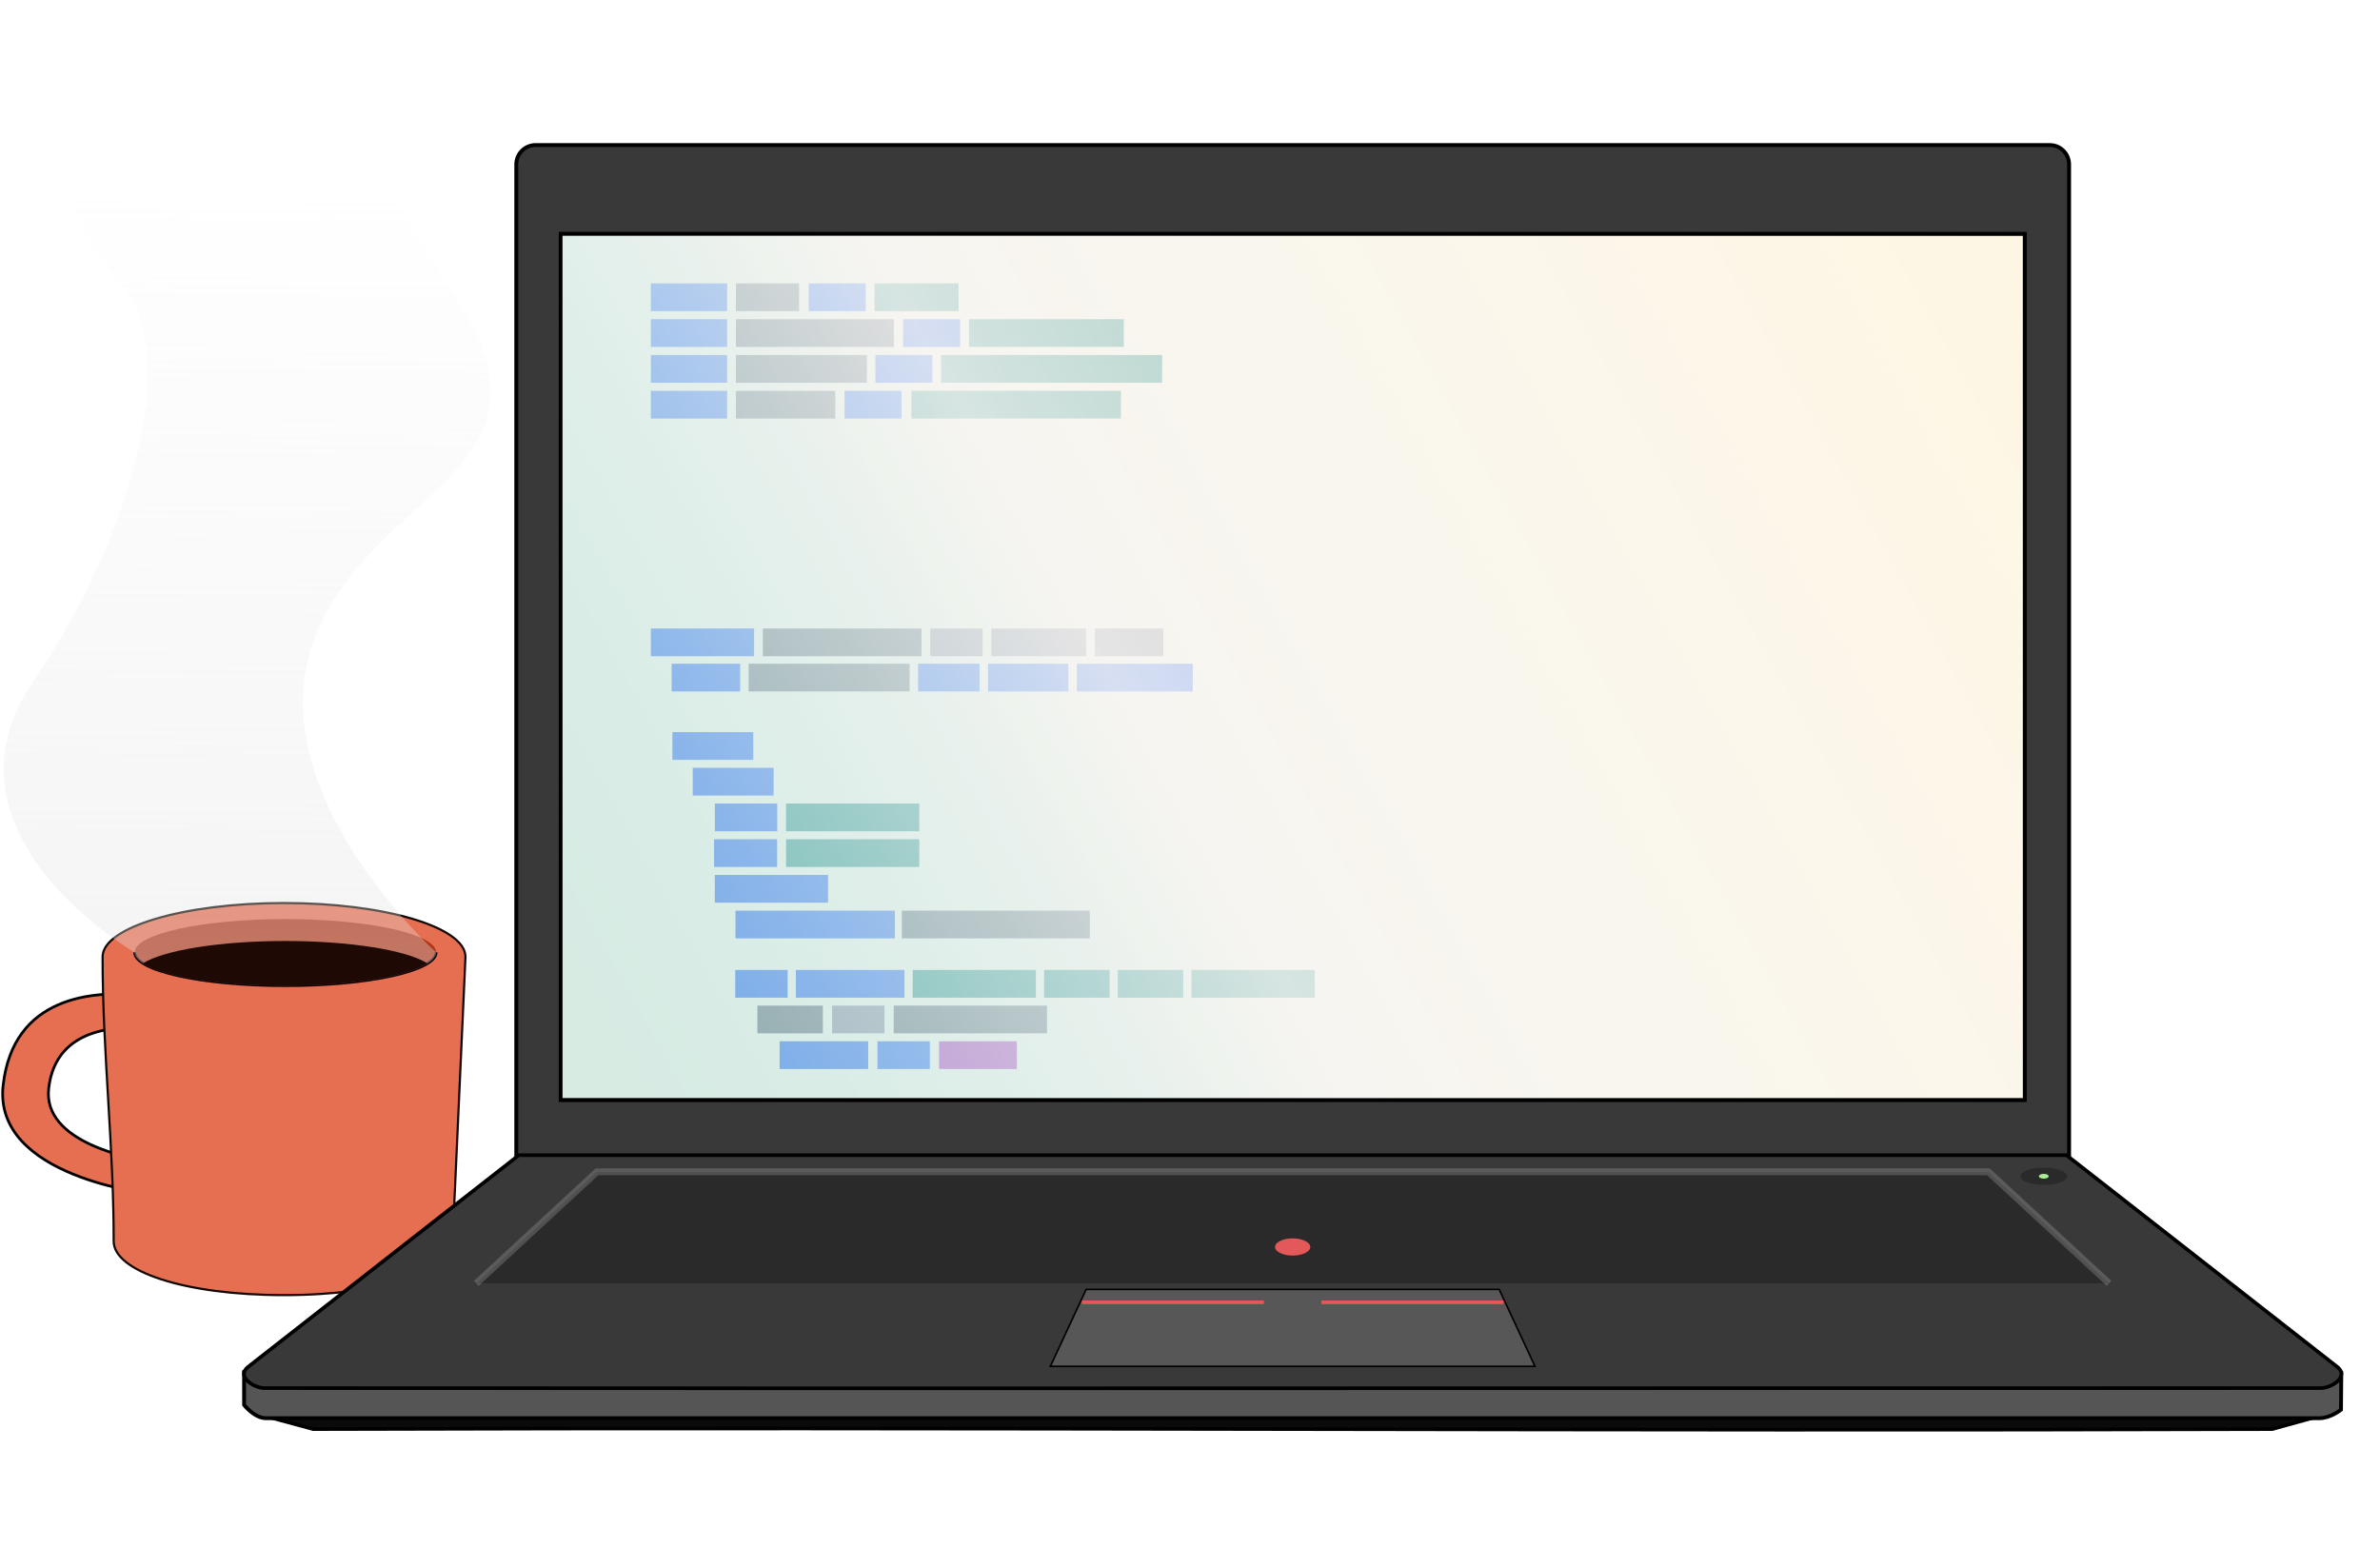
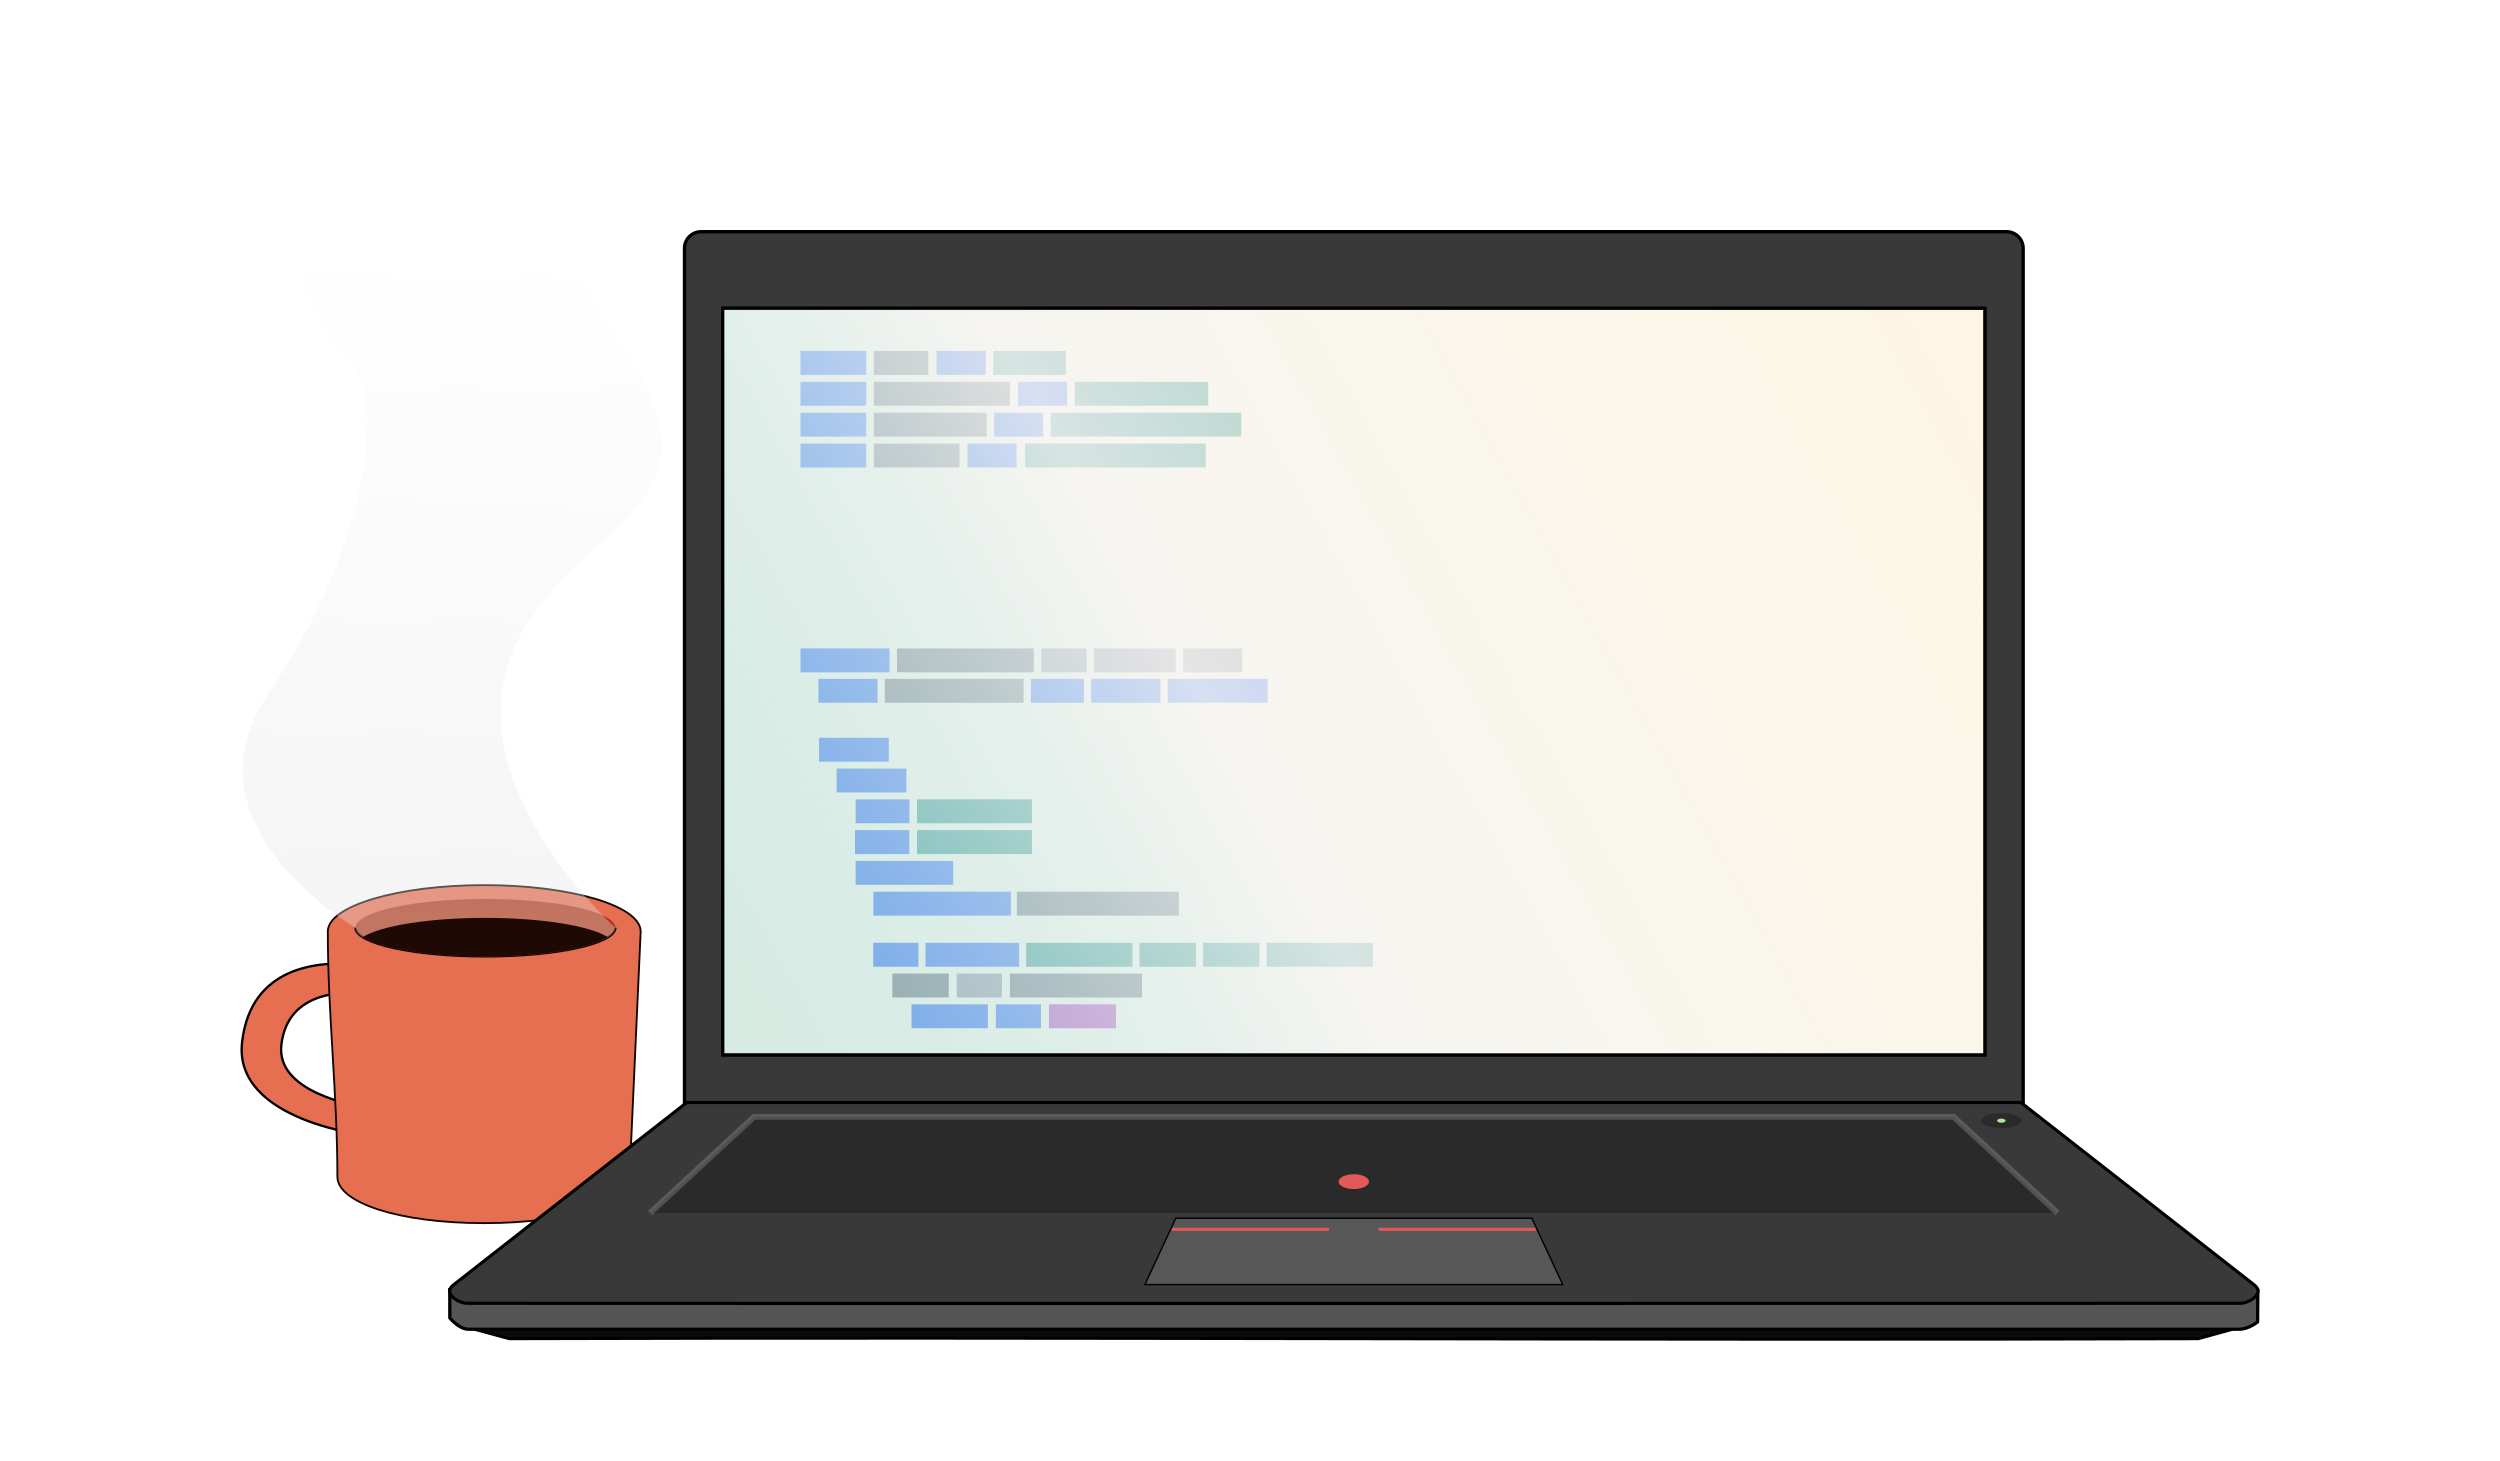
- <svg xmlns="http://www.w3.org/2000/svg" xmlns:xlink="http://www.w3.org/1999/xlink" width="6.829in" height="4.497in" viewBox="0 0 173.458 114.218" version="1.1" id="svg9706">
+ <svg xmlns="http://www.w3.org/2000/svg" xmlns:xlink="http://www.w3.org/1999/xlink" width="8.32in" height="4.862in" viewBox="0 0 211.324 123.504" version="1.1" id="svg9706">
  <defs id="defs9700">
    <linearGradient id="linearGradient11663">
      <stop style="stop-color:#ade2ec;stop-opacity:0.479" offset="0" id="stop11659" />
      <stop id="stop11667" offset="0.297" style="stop-color:#f5f5f5;stop-opacity:0.841" />
      <stop style="stop-color:#ffffff;stop-opacity:0;" offset="1" id="stop11661" />
    </linearGradient>
    <linearGradient xlink:href="#linearGradient11663" id="linearGradient11665-2" x1="45.353" y1="76.584" x2="175.732" y2="3.89" gradientUnits="userSpaceOnUse" gradientTransform="translate(3.7507182e-6)" />
    <linearGradient gradientTransform="translate(-24.81608,-133.5582)" xlink:href="#linearGradient5832" id="linearGradient5834" x1="43.682" y1="301.628" x2="44.677" y2="146.097" gradientUnits="userSpaceOnUse" />
    <linearGradient id="linearGradient5832">
      <stop style="stop-color:#e3e3e3;stop-opacity:1;" offset="0" id="stop5828" />
      <stop style="stop-color:#e3e3e3;stop-opacity:0;" offset="1" id="stop5830" />
    </linearGradient>
  </defs>
-   <g id="layer30">
+   <g id="layer30" transform="translate(20.22641,9.018392)">
    <path style="fill:#e76f51;fill-opacity:1;stroke:#000000;stroke-width:0.198px;stroke-linecap:butt;stroke-linejoin:miter;stroke-opacity:1" d="m 10.136,72.519 c -3.375,-0.331 -9.168,0.076 -9.907,6.565 -0.765,6.719 10.724,7.91 10.724,7.91 l 0.269,-2.288 C 9.492,84.453 3.101,83.25 3.549,79.32 c 0.533,-4.678 5.436,-4.624 7.854,-4.304 0.373,0.05 0.677,0.104 0.907,0.149 l 0.245,-2.235 c 0,0 -0.704,-0.192 -1.778,-0.336 -0.201,-0.027 -0.416,-0.052 -0.641,-0.075 z" id="path5674-3" />
    <path style="opacity:1;fill:#e76f51;fill-opacity:1;stroke:#100701;stroke-width:0.158;stroke-miterlimit:4;stroke-dasharray:none;stroke-opacity:0.995" d="m 20.7,65.808 c -7.304,1e-5 -13.224,1.756 -13.224,3.923 2.522e-4,0.003 5.028e-4,0.006 7.938e-4,0.009 -0.006,6.907 0.818,13.814 0.808,20.72 8.8e-5,2.167 5.112,3.923 12.415,3.923 7.304,1.8e-5 12.187,-1.759 12.285,-3.923 l 0.94,-20.729 c -9e-5,-2.167 -5.921,-3.923 -13.224,-3.923 z" id="path5580-9" />
    <path style="opacity:1;fill:#af3618;fill-opacity:1;stroke:none;stroke-width:0.083;stroke-miterlimit:4;stroke-dasharray:none;stroke-opacity:1" d="m 31.787,69.404 a 10.987,2.426 0 0 1 -10.987,2.426 10.987,2.426 0 0 1 -10.987,-2.426 10.987,2.426 0 0 1 10.987,-2.426 10.987,2.426 0 0 1 10.987,2.426 z" id="path5578-0" />
    <path style="opacity:1;fill:none;fill-opacity:1;stroke:#120000;stroke-width:0.2;stroke-miterlimit:4;stroke-dasharray:none;stroke-opacity:1" d="m 31.787,69.404 c -5e-6,1.34 -4.919,2.426 -10.987,2.426 -6.068,0 -10.987,-1.086 -10.987,-2.426" id="path5578-1-8" />
    <path style="fill:url(#linearGradient5834);fill-opacity:1;stroke:none;stroke-width:0.265px;stroke-linecap:butt;stroke-linejoin:miter;stroke-opacity:1" d="m 22.923,46.518 c 4.233,-11.113 19.05,-12.12 9.922,-25.4 C 22.764,6.451 28.892,1.349 28.892,1.349 L 6.374,1.142 C 0.685,7.756 5.051,16.223 9.019,20.985 c 3.969,4.763 0.926,17.595 -6.615,28.707 -7.541,11.113 7.408,19.711 7.408,19.711 5e-6,1.34 4.919,2.426 10.987,2.426 6.068,0 10.987,-1.086 10.987,-2.426 0,0 -13.097,-11.774 -8.864,-22.886 z" id="path5793" />
    <path style="opacity:1;fill:#1e0905;fill-opacity:1;stroke:none;stroke-width:0.083;stroke-miterlimit:4;stroke-dasharray:none;stroke-opacity:1" d="m 20.78,68.575 a 10.987,2.426 0 0 0 -10.369,1.632 10.987,2.426 0 0 0 10.369,1.632 10.987,2.426 0 0 0 10.369,-1.632 10.987,2.426 0 0 0 -10.369,-1.632 z" id="path5578-19" />
  </g>
-   <g id="layer23" transform="translate(7.735277,-140.2836)" style="display:inline">
+   <g id="layer23" transform="translate(27.96169,-131.2652)" style="display:inline">
    <rect style="opacity:1;vector-effect:none;fill:#393939;fill-opacity:1;stroke:#000000;stroke-width:0.283;stroke-linecap:butt;stroke-linejoin:miter;stroke-miterlimit:4;stroke-dasharray:none;stroke-dashoffset:0;stroke-opacity:1" id="rect10323" width="113.171" height="80.029" x="29.892" y="150.852" ry="1.407" />
    <path style="fill:#0b0b0b;fill-opacity:1;stroke:#000000;stroke-width:0.265px;stroke-linecap:butt;stroke-linejoin:miter;stroke-opacity:1" d="m 12.148,243.635 2.941,0.796 c 47.61,-0.158 95.171,0.158 142.781,0 l 2.935,-0.815" id="path10392-5-6" />
    <path style="opacity:1;vector-effect:none;fill:#555555;fill-opacity:1;stroke:#000000;stroke-width:0.28;stroke-linecap:butt;stroke-linejoin:miter;stroke-miterlimit:4;stroke-dasharray:none;stroke-dashoffset:0;stroke-opacity:1" d="m 10.052,240.291 152.849,0.059 -0.022,2.667 c 0,0 -0.751,0.619 -1.575,0.619 H 11.64 c -0.824,0 -1.584,-0.96 -1.584,-0.96 z" id="rect10325-6-4-5" />
    <path style="opacity:1;vector-effect:none;fill:#393939;fill-opacity:1;stroke:#000000;stroke-width:0.265;stroke-linecap:butt;stroke-linejoin:miter;stroke-miterlimit:4;stroke-dasharray:none;stroke-dashoffset:0;stroke-opacity:1" d="m 30.083,224.467 c 0,0 -14.534,11.353 -19.765,15.453 -0.834,0.687 0.443,1.524 1.223,1.524 54.006,0.034 104.112,-0.006 149.873,0 0.779,-8e-5 2.057,-0.837 1.223,-1.524 -5.231,-4.1 -19.765,-15.453 -19.765,-15.453 z" id="rect10325-7-6" />
  </g>
-   <g id="layer25">
+   <g id="layer25" transform="translate(20.22641,9.018392)">
    <path style="fill:#2a2a2a;fill-opacity:1;stroke:none;stroke-width:0.265px;stroke-linecap:butt;stroke-linejoin:miter;stroke-opacity:1" d="m 43.507,85.398 -8.788,8.126 h 53.692 11.604 53.691 L 144.918,85.398 H 100.298 88.127 Z" id="path11594" />
    <path style="fill:none;fill-opacity:1;stroke:#cbcbcb;stroke-width:0.5;stroke-linecap:butt;stroke-linejoin:miter;stroke-miterlimit:4;stroke-dasharray:none;stroke-opacity:0.239" d="m 153.706,93.524 -8.788,-8.126 c -35.872,0 -65.095,0 -101.411,0 l -8.788,8.126" id="path11594-4" />
    <ellipse style="opacity:1;vector-effect:none;fill:#e35858;fill-opacity:1;stroke:none;stroke-width:0.242;stroke-linecap:butt;stroke-linejoin:miter;stroke-miterlimit:4;stroke-dasharray:none;stroke-dashoffset:0;stroke-opacity:0.239" id="path11833" cx="94.212" cy="90.875" rx="1.284" ry="0.627" />
    <ellipse style="opacity:1;vector-effect:none;fill:#2a2a2a;fill-opacity:1;stroke:none;stroke-width:0.279;stroke-linecap:butt;stroke-linejoin:miter;stroke-miterlimit:4;stroke-dasharray:none;stroke-dashoffset:0;stroke-opacity:0.239" id="path11833-9" cx="148.953" cy="85.721" rx="1.702" ry="0.627" />
    <ellipse style="opacity:1;vector-effect:none;fill:#a8ed94;fill-opacity:1;stroke:none;stroke-width:0.068;stroke-linecap:butt;stroke-linejoin:miter;stroke-miterlimit:4;stroke-dasharray:none;stroke-dashoffset:0;stroke-opacity:0.239" id="path11833-9-2" cx="148.953" cy="85.721" rx="0.357" ry="0.176" />
  </g>
-   <g id="layer26" style="display:inline">
+   <g id="layer26" style="display:inline" transform="translate(20.22641,9.018392)">
    <path style="fill:#575757;fill-opacity:1;stroke:#000000;stroke-width:0.12px;stroke-linecap:butt;stroke-linejoin:miter;stroke-opacity:1" d="m 79.159,93.967 -2.609,5.61 h 15.939 3.445 15.939 l -2.609,-5.61 H 96.019 92.406 Z" id="path11594-5" />
    <g id="g11916" transform="translate(-0.02846539)">
      <path id="path11874" d="m 78.878,94.908 h 13.263" style="fill:#e35858;fill-opacity:1;stroke:#e35858;stroke-width:0.265px;stroke-linecap:butt;stroke-linejoin:miter;stroke-opacity:1" />
      <path id="path11874-6" d="M 96.34,94.908 H 109.604" style="display:inline;fill:#e35858;fill-opacity:1;stroke:#e35858;stroke-width:0.265px;stroke-linecap:butt;stroke-linejoin:miter;stroke-opacity:1" />
    </g>
  </g>
-   <g id="layer28">
+   <g id="layer28" transform="translate(20.22641,9.018392)">
    <rect style="display:inline;opacity:1;vector-effect:none;fill:#fdf4db;fill-opacity:1;stroke:#000000;stroke-width:0.267;stroke-linecap:butt;stroke-linejoin:miter;stroke-miterlimit:4;stroke-dasharray:none;stroke-dashoffset:0;stroke-opacity:1" id="rect10370-0" width="106.706" height="63.122" x="40.859" y="17.041" />
    <g id="g12572">
      <rect y="20.65" x="47.436" height="2.021" width="5.558" id="rect12015" style="opacity:1;vector-effect:none;fill:#356ae3;fill-opacity:1;stroke:none;stroke-width:0.594;stroke-linecap:butt;stroke-linejoin:miter;stroke-miterlimit:4;stroke-dasharray:none;stroke-dashoffset:0;stroke-opacity:1" />
      <rect y="20.65" x="58.942" height="2.021" width="4.154" id="rect12015-6" style="opacity:1;vector-effect:none;fill:#356ae3;fill-opacity:1;stroke:none;stroke-width:0.514;stroke-linecap:butt;stroke-linejoin:miter;stroke-miterlimit:4;stroke-dasharray:none;stroke-dashoffset:0;stroke-opacity:1" />
      <rect y="20.65" x="53.636" height="2.021" width="4.604" id="rect12015-6-5" style="opacity:1;vector-effect:none;fill:#6e6e6e;fill-opacity:1;stroke:none;stroke-width:0.541;stroke-linecap:butt;stroke-linejoin:miter;stroke-miterlimit:4;stroke-dasharray:none;stroke-dashoffset:0;stroke-opacity:1" />
      <rect y="20.65" x="63.742" height="2.021" width="6.119" id="rect12015-6-5-7" style="opacity:1;vector-effect:none;fill:#348f7a;fill-opacity:1;stroke:none;stroke-width:0.623;stroke-linecap:butt;stroke-linejoin:miter;stroke-miterlimit:4;stroke-dasharray:none;stroke-dashoffset:0;stroke-opacity:1" />
    </g>
    <g id="g12578" transform="translate(0,0.2326085)">
      <rect y="23.027" x="47.436" height="2.021" width="5.558" id="rect12015-8" style="opacity:1;vector-effect:none;fill:#356ae3;fill-opacity:1;stroke:none;stroke-width:0.594;stroke-linecap:butt;stroke-linejoin:miter;stroke-miterlimit:4;stroke-dasharray:none;stroke-dashoffset:0;stroke-opacity:1" />
      <rect y="23.027" x="65.822" height="2.021" width="4.154" id="rect12015-6-6" style="opacity:1;vector-effect:none;fill:#356ae3;fill-opacity:1;stroke:none;stroke-width:0.514;stroke-linecap:butt;stroke-linejoin:miter;stroke-miterlimit:4;stroke-dasharray:none;stroke-dashoffset:0;stroke-opacity:1" />
      <rect y="23.027" x="53.636" height="2.021" width="11.509" id="rect12015-6-5-0" style="opacity:1;vector-effect:none;fill:#6e6e6e;fill-opacity:1;stroke:none;stroke-width:0.855;stroke-linecap:butt;stroke-linejoin:miter;stroke-miterlimit:4;stroke-dasharray:none;stroke-dashoffset:0;stroke-opacity:1" />
      <rect y="23.027" x="70.62" height="2.021" width="11.284" id="rect12015-6-5-7-1" style="opacity:1;vector-effect:none;fill:#348f7a;fill-opacity:1;stroke:none;stroke-width:0.847;stroke-linecap:butt;stroke-linejoin:miter;stroke-miterlimit:4;stroke-dasharray:none;stroke-dashoffset:0;stroke-opacity:1" />
    </g>
    <rect style="opacity:1;vector-effect:none;fill:#356ae3;fill-opacity:1;stroke:none;stroke-width:0.594;stroke-linecap:butt;stroke-linejoin:miter;stroke-miterlimit:4;stroke-dasharray:none;stroke-dashoffset:0;stroke-opacity:1" id="rect12015-9" width="5.558" height="2.021" x="47.436" y="25.87" />
    <rect style="opacity:1;vector-effect:none;fill:#356ae3;fill-opacity:1;stroke:none;stroke-width:0.514;stroke-linecap:butt;stroke-linejoin:miter;stroke-miterlimit:4;stroke-dasharray:none;stroke-dashoffset:0;stroke-opacity:1" id="rect12015-6-4" width="4.154" height="2.021" x="63.801" y="25.87" />
    <rect style="opacity:1;vector-effect:none;fill:#6e6e6e;fill-opacity:1;stroke:none;stroke-width:0.779;stroke-linecap:butt;stroke-linejoin:miter;stroke-miterlimit:4;stroke-dasharray:none;stroke-dashoffset:0;stroke-opacity:1" id="rect12015-6-5-4" width="9.544" height="2.021" x="53.636" y="25.87" />
    <rect style="opacity:1;vector-effect:none;fill:#348f7a;fill-opacity:1;stroke:none;stroke-width:1.012;stroke-linecap:butt;stroke-linejoin:miter;stroke-miterlimit:4;stroke-dasharray:none;stroke-dashoffset:0;stroke-opacity:1" id="rect12015-6-5-7-7" width="16.112" height="2.021" x="68.587" y="25.87" />
    <rect style="opacity:1;vector-effect:none;fill:#356ae3;fill-opacity:1;stroke:none;stroke-width:0.594;stroke-linecap:butt;stroke-linejoin:miter;stroke-miterlimit:4;stroke-dasharray:none;stroke-dashoffset:0;stroke-opacity:1" id="rect12015-2" width="5.558" height="2.021" x="47.436" y="28.48" />
    <rect style="opacity:1;vector-effect:none;fill:#356ae3;fill-opacity:1;stroke:none;stroke-width:0.514;stroke-linecap:butt;stroke-linejoin:miter;stroke-miterlimit:4;stroke-dasharray:none;stroke-dashoffset:0;stroke-opacity:1" id="rect12015-6-9" width="4.154" height="2.021" x="61.552" y="28.48" />
    <rect style="opacity:1;vector-effect:none;fill:#6e6e6e;fill-opacity:1;stroke:none;stroke-width:0.678;stroke-linecap:butt;stroke-linejoin:miter;stroke-miterlimit:4;stroke-dasharray:none;stroke-dashoffset:0;stroke-opacity:1" id="rect12015-6-5-8" width="7.242" height="2.021" x="53.636" y="28.48" />
    <rect style="opacity:1;vector-effect:none;fill:#348f7a;fill-opacity:1;stroke:none;stroke-width:0.985;stroke-linecap:butt;stroke-linejoin:miter;stroke-miterlimit:4;stroke-dasharray:none;stroke-dashoffset:0;stroke-opacity:1" id="rect12015-6-5-7-2" width="15.27" height="2.021" x="66.424" y="28.48" />
    <g id="g12607">
      <rect y="45.801" x="47.436" height="2.021" width="7.523" id="rect12015-7" style="opacity:1;vector-effect:none;fill:#356ae3;fill-opacity:1;stroke:none;stroke-width:0.691;stroke-linecap:butt;stroke-linejoin:miter;stroke-miterlimit:4;stroke-dasharray:none;stroke-dashoffset:0;stroke-opacity:1" />
      <rect y="45.801" x="55.595" height="2.021" width="11.565" id="rect12015-7-2" style="opacity:1;vector-effect:none;fill:#6e6e6e;fill-opacity:1;stroke:none;stroke-width:0.857;stroke-linecap:butt;stroke-linejoin:miter;stroke-miterlimit:4;stroke-dasharray:none;stroke-dashoffset:0;stroke-opacity:1" />
      <rect y="45.801" x="67.796" height="2.021" width="3.818" id="rect12015-7-26" style="opacity:1;vector-effect:none;fill:#948d93;fill-opacity:1;stroke:none;stroke-width:0.492;stroke-linecap:butt;stroke-linejoin:miter;stroke-miterlimit:4;stroke-dasharray:none;stroke-dashoffset:0;stroke-opacity:1" />
      <rect y="45.801" x="72.249" height="2.021" width="6.905" id="rect12015-7-26-1" style="opacity:1;vector-effect:none;fill:#948d93;fill-opacity:1;stroke:none;stroke-width:0.662;stroke-linecap:butt;stroke-linejoin:miter;stroke-miterlimit:4;stroke-dasharray:none;stroke-dashoffset:0;stroke-opacity:1" />
      <rect y="45.801" x="79.791" height="2.021" width="4.997" id="rect12015-7-26-0" style="opacity:1;vector-effect:none;fill:#948d93;fill-opacity:1;stroke:none;stroke-width:0.563;stroke-linecap:butt;stroke-linejoin:miter;stroke-miterlimit:4;stroke-dasharray:none;stroke-dashoffset:0;stroke-opacity:1" />
    </g>
    <rect style="opacity:1;vector-effect:none;fill:#356ae3;fill-opacity:1;stroke:none;stroke-width:0.612;stroke-linecap:butt;stroke-linejoin:miter;stroke-miterlimit:4;stroke-dasharray:none;stroke-dashoffset:0;stroke-opacity:1" id="rect12015-7-26-0-6-9" width="5.895" height="2.021" x="49.005" y="53.352" />
    <rect style="opacity:1;vector-effect:none;fill:#356ae3;fill-opacity:1;stroke:none;stroke-width:0.612;stroke-linecap:butt;stroke-linejoin:miter;stroke-miterlimit:4;stroke-dasharray:none;stroke-dashoffset:0;stroke-opacity:1" id="rect12015-7-26-0-6-9-4" width="5.895" height="2.021" x="50.488" y="55.954" />
    <g id="g12628" transform="translate(0,-0.03675706)">
      <rect y="58.593" x="52.099" height="2.021" width="4.547" id="rect12015-7-26-0-6-9-9" style="opacity:1;vector-effect:none;fill:#356ae3;fill-opacity:1;stroke:none;stroke-width:0.537;stroke-linecap:butt;stroke-linejoin:miter;stroke-miterlimit:4;stroke-dasharray:none;stroke-dashoffset:0;stroke-opacity:1" />
      <rect y="58.593" x="57.288" height="2.021" width="9.712" id="rect12015-7-26-0-6-9-9-0" style="opacity:1;vector-effect:none;fill:#348f7a;fill-opacity:1;stroke:none;stroke-width:0.785;stroke-linecap:butt;stroke-linejoin:miter;stroke-miterlimit:4;stroke-dasharray:none;stroke-dashoffset:0;stroke-opacity:1" />
    </g>
    <g id="g12632" transform="translate(0,0.09536645)">
      <rect y="61.064" x="52.043" height="2.021" width="4.595" id="rect12015-7-26-0-6-9-9-9" style="opacity:1;vector-effect:none;fill:#356ae3;fill-opacity:1;stroke:none;stroke-width:0.54;stroke-linecap:butt;stroke-linejoin:miter;stroke-miterlimit:4;stroke-dasharray:none;stroke-dashoffset:0;stroke-opacity:1" />
      <rect y="61.064" x="57.288" height="2.021" width="9.712" id="rect12015-7-26-0-6-9-9-0-1" style="opacity:1;vector-effect:none;fill:#348f7a;fill-opacity:1;stroke:none;stroke-width:0.785;stroke-linecap:butt;stroke-linejoin:miter;stroke-miterlimit:4;stroke-dasharray:none;stroke-dashoffset:0;stroke-opacity:1" />
    </g>
    <rect style="opacity:1;vector-effect:none;fill:#356ae3;fill-opacity:1;stroke:none;stroke-width:0.724;stroke-linecap:butt;stroke-linejoin:miter;stroke-miterlimit:4;stroke-dasharray:none;stroke-dashoffset:0;stroke-opacity:1" id="rect12015-7-26-0-6-9-9-9-7" width="8.253" height="2.021" x="52.096" y="63.761" />
    <g id="g12636" transform="translate(0,-1.6530355e-6)">
      <rect y="66.364" x="65.727" height="2.021" width="13.698" id="rect12015-7-26-0-6-9-9-9-7-7-1" style="opacity:1;vector-effect:none;fill:#6e6e6e;fill-opacity:1;stroke:none;stroke-width:0.933;stroke-linecap:butt;stroke-linejoin:miter;stroke-miterlimit:4;stroke-dasharray:none;stroke-dashoffset:0;stroke-opacity:1" />
      <rect y="66.364" x="53.602" height="2.021" width="11.621" id="rect12015-7-26-0-6-9-9-9-7-7-15" style="opacity:1;vector-effect:none;fill:#356ae3;fill-opacity:1;stroke:none;stroke-width:0.859;stroke-linecap:butt;stroke-linejoin:miter;stroke-miterlimit:4;stroke-dasharray:none;stroke-dashoffset:0;stroke-opacity:1" />
    </g>
    <g id="g12644">
      <rect y="70.685" x="53.587" height="2.021" width="3.818" id="rect12015-7-26-0-6-9-9-9-7-7" style="opacity:1;vector-effect:none;fill:#356ae3;fill-opacity:1;stroke:none;stroke-width:0.492;stroke-linecap:butt;stroke-linejoin:miter;stroke-miterlimit:4;stroke-dasharray:none;stroke-dashoffset:0;stroke-opacity:1" />
      <rect y="70.685" x="58.003" height="2.021" width="7.916" id="rect12015-7-26-0-6-9-9-9-7-7-9" style="opacity:1;vector-effect:none;fill:#356ae3;fill-opacity:1;stroke:none;stroke-width:0.709;stroke-linecap:butt;stroke-linejoin:miter;stroke-miterlimit:4;stroke-dasharray:none;stroke-dashoffset:0;stroke-opacity:1" />
      <rect y="70.685" x="66.517" height="2.021" width="8.982" id="rect12015-7-26-0-6-9-9-9-7-7-7" style="opacity:1;vector-effect:none;fill:#348f7a;fill-opacity:1;stroke:none;stroke-width:0.755;stroke-linecap:butt;stroke-linejoin:miter;stroke-miterlimit:4;stroke-dasharray:none;stroke-dashoffset:0;stroke-opacity:1" />
      <rect y="70.685" x="76.097" height="2.021" width="4.772" id="rect12015-7-26-0-6-9-9-9-7-7-7-7" style="opacity:1;vector-effect:none;fill:#348f7a;fill-opacity:1;stroke:none;stroke-width:0.551;stroke-linecap:butt;stroke-linejoin:miter;stroke-miterlimit:4;stroke-dasharray:none;stroke-dashoffset:0;stroke-opacity:1" />
      <rect y="70.685" x="81.467" height="2.021" width="4.772" id="rect12015-7-26-0-6-9-9-9-7-7-7-7-6" style="opacity:1;vector-effect:none;fill:#348f7a;fill-opacity:1;stroke:none;stroke-width:0.551;stroke-linecap:butt;stroke-linejoin:miter;stroke-miterlimit:4;stroke-dasharray:none;stroke-dashoffset:0;stroke-opacity:1" />
      <rect y="70.685" x="86.837" height="2.021" width="8.982" id="rect12015-7-26-0-6-9-9-9-7-7-7-73" style="opacity:1;vector-effect:none;fill:#348f7a;fill-opacity:1;stroke:none;stroke-width:0.755;stroke-linecap:butt;stroke-linejoin:miter;stroke-miterlimit:4;stroke-dasharray:none;stroke-dashoffset:0;stroke-opacity:1" />
    </g>
    <g id="g12649" transform="translate(0,0.02302529)">
      <rect y="73.261" x="55.199" height="2.021" width="4.772" id="rect12015-7-26-0-6-9-9-9-7-7-7-7-65" style="opacity:1;vector-effect:none;fill:#6e6e6e;fill-opacity:1;stroke:none;stroke-width:0.551;stroke-linecap:butt;stroke-linejoin:miter;stroke-miterlimit:4;stroke-dasharray:none;stroke-dashoffset:0;stroke-opacity:1" />
      <rect y="73.261" x="60.644" height="2.021" width="3.818" id="rect12015-7-26-0-6-9-9-9-7-7-3" style="opacity:1;vector-effect:none;fill:#948d93;fill-opacity:1;stroke:none;stroke-width:0.492;stroke-linecap:butt;stroke-linejoin:miter;stroke-miterlimit:4;stroke-dasharray:none;stroke-dashoffset:0;stroke-opacity:1" />
      <rect y="73.261" x="65.135" height="2.021" width="11.172" id="rect12015-7-26-0-6-9-9-9-7-7-9-9" style="opacity:1;vector-effect:none;fill:#6e6e6e;fill-opacity:1;stroke:none;stroke-width:0.842;stroke-linecap:butt;stroke-linejoin:miter;stroke-miterlimit:4;stroke-dasharray:none;stroke-dashoffset:0;stroke-opacity:1" />
    </g>
    <g id="g12660" transform="translate(0,-1.1761983e-6)">
      <g id="g12654">
        <rect style="opacity:1;vector-effect:none;fill:#356ae3;fill-opacity:1;stroke:none;stroke-width:0.64;stroke-linecap:butt;stroke-linejoin:miter;stroke-miterlimit:4;stroke-dasharray:none;stroke-dashoffset:0;stroke-opacity:1" id="rect12015-7-26-0-6-9-9-9-7-7-9-4" width="6.456" height="2.021" x="56.82" y="75.884" />
        <rect style="opacity:1;vector-effect:none;fill:#356ae3;fill-opacity:1;stroke:none;stroke-width:0.492;stroke-linecap:butt;stroke-linejoin:miter;stroke-miterlimit:4;stroke-dasharray:none;stroke-dashoffset:0;stroke-opacity:1" id="rect12015-7-26-0-6-9-9-9-7-7-8" width="3.818" height="2.021" x="63.95" y="75.884" />
        <rect style="opacity:1;vector-effect:none;fill:#b83aae;fill-opacity:1;stroke:none;stroke-width:0.6;stroke-linecap:butt;stroke-linejoin:miter;stroke-miterlimit:4;stroke-dasharray:none;stroke-dashoffset:0;stroke-opacity:1" id="rect12015-7-26-0-6-9-9-9-7-7-7-7-65-1" width="5.67" height="2.021" x="68.441" y="75.884" />
      </g>
    </g>
    <g id="g12614" transform="translate(0,-0.4015997)">
      <rect y="48.769" x="48.949" height="2.021" width="4.997" id="rect12015-7-26-0-6" style="opacity:1;vector-effect:none;fill:#356ae3;fill-opacity:1;stroke:none;stroke-width:0.563;stroke-linecap:butt;stroke-linejoin:miter;stroke-miterlimit:4;stroke-dasharray:none;stroke-dashoffset:0;stroke-opacity:1" />
      <rect y="48.769" x="54.563" height="2.021" width="11.733" id="rect12015-7-26-0-6-1" style="opacity:1;vector-effect:none;fill:#6e6e6e;fill-opacity:1;stroke:none;stroke-width:0.863;stroke-linecap:butt;stroke-linejoin:miter;stroke-miterlimit:4;stroke-dasharray:none;stroke-dashoffset:0;stroke-opacity:1" />
      <rect y="48.769" x="66.913" height="2.021" width="4.481" id="rect12015-7-26-0-6-5" style="opacity:1;vector-effect:none;fill:#356ae3;fill-opacity:1;stroke:none;stroke-width:0.533;stroke-linecap:butt;stroke-linejoin:miter;stroke-miterlimit:4;stroke-dasharray:none;stroke-dashoffset:0;stroke-opacity:1" />
      <rect y="48.769" x="72.012" height="2.021" width="5.851" id="rect12015-7-26-0-6-5-2" style="opacity:1;vector-effect:none;fill:#356ae3;fill-opacity:1;stroke:none;stroke-width:0.61;stroke-linecap:butt;stroke-linejoin:miter;stroke-miterlimit:4;stroke-dasharray:none;stroke-dashoffset:0;stroke-opacity:1" />
      <rect y="48.769" x="78.481" height="2.021" width="8.45" id="rect12015-7-26-0-6-5-9" style="opacity:1;vector-effect:none;fill:#356ae3;fill-opacity:1;stroke:none;stroke-width:0.733;stroke-linecap:butt;stroke-linejoin:miter;stroke-miterlimit:4;stroke-dasharray:none;stroke-dashoffset:0;stroke-opacity:1" />
    </g>
  </g>
-   <g id="layer27" style="display:inline">
+   <g id="layer27" style="display:inline" transform="translate(20.22641,9.018392)">
    <rect style="display:inline;opacity:1;vector-effect:none;fill:url(#linearGradient11665-2);fill-opacity:1;stroke:#000000;stroke-width:0.267;stroke-linecap:butt;stroke-linejoin:miter;stroke-miterlimit:4;stroke-dasharray:none;stroke-dashoffset:0;stroke-opacity:1" id="rect10370-0-4" width="106.706" height="63.122" x="40.859" y="17.041" />
  </g>
</svg>
